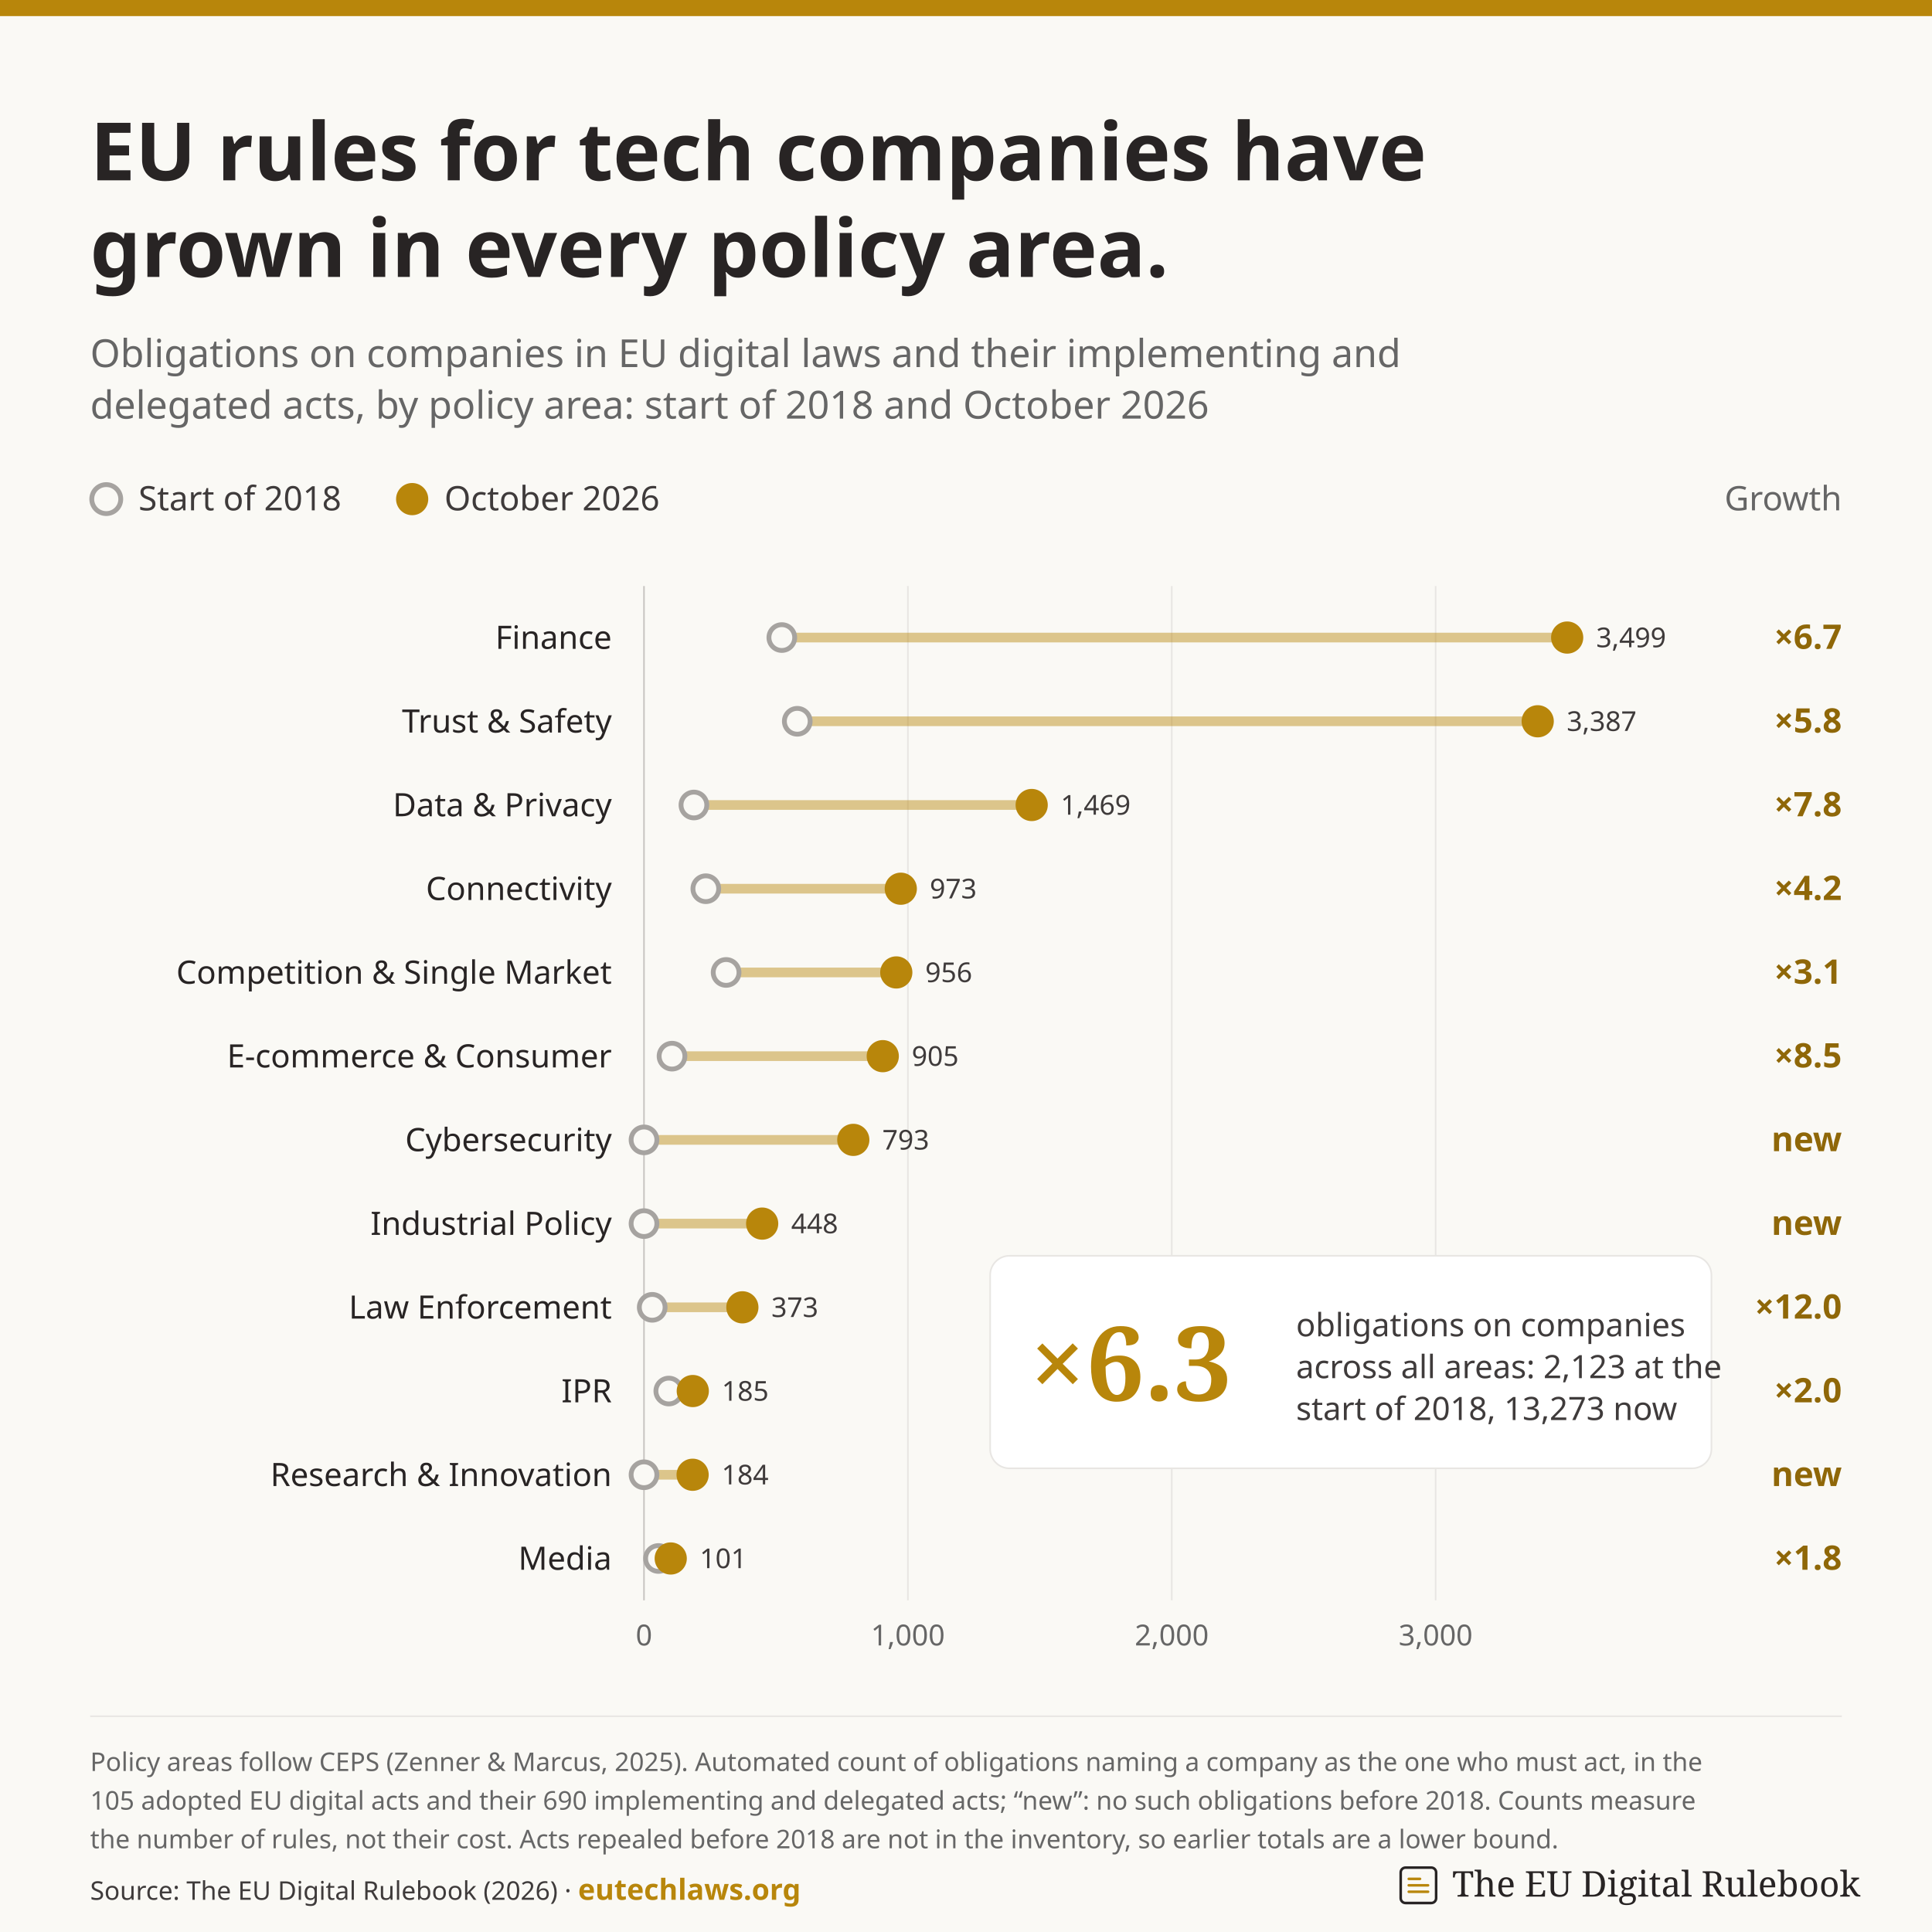
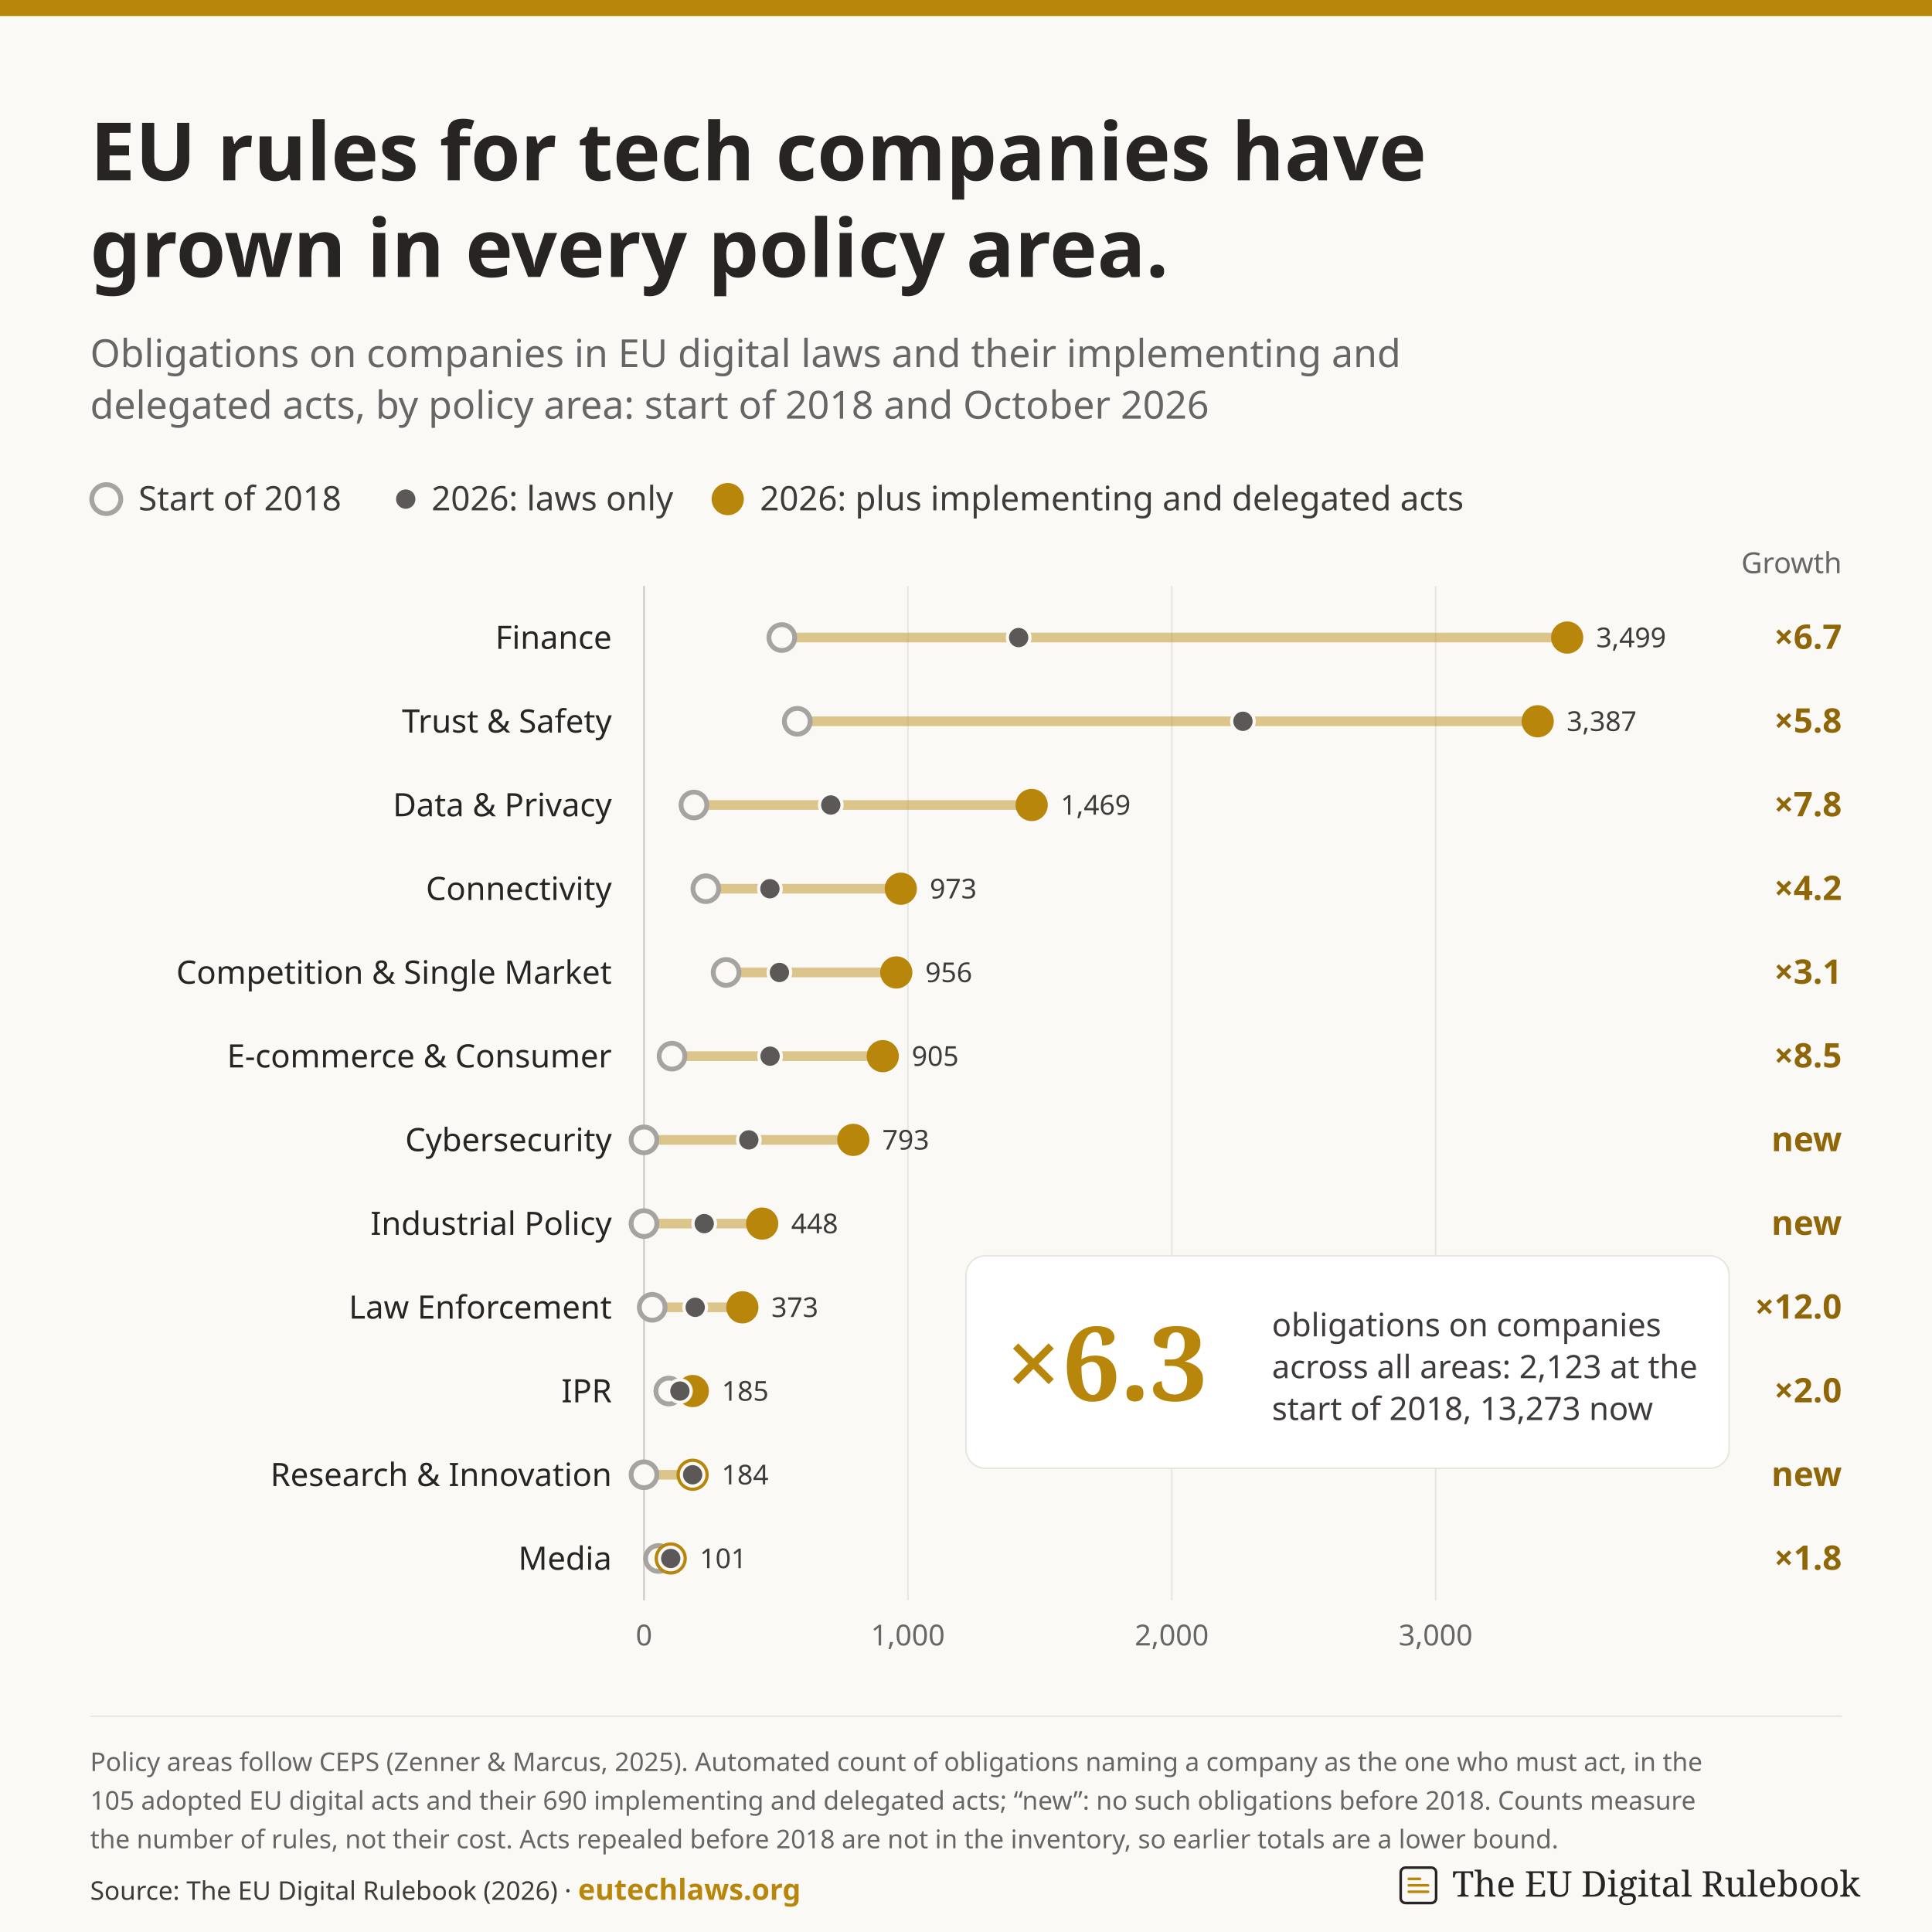
<svg xmlns="http://www.w3.org/2000/svg" viewBox="0 0 1200 1200" width="100%" role="img" aria-label="EU rules for tech companies have grown in every policy area. Obligations on companies, start of 2018 to October 2026: Finance 522 to 3,499; Trust &amp; Safety 581 to 3,387; Data &amp; Privacy 189 to 1,469; Connectivity 234 to 973; Competition &amp; Single Market 311 to 956; E-commerce &amp; Consumer Protection 106 to 905; Cybersecurity 0 to 793; Industrial Policy 0 to 448; Law Enforcement 31 to 373; IPR 94 to 185; Research &amp; Innovation 0 to 184; Media 55 to 101. Across all areas x6.3.">
  <rect width="1200" height="1200" fill="#FAF9F5" />
  <rect width="1200" height="10" fill="#B8860B" />
  <text x="56.0" y="112.0" text-anchor="start" font-family="DM Sans, sans-serif" font-size="50" font-weight="700" fill="#282424">EU rules for tech companies have</text>
  <text x="56.0" y="172.0" text-anchor="start" font-family="DM Sans, sans-serif" font-size="50" font-weight="700" fill="#282424">grown in every policy area.</text>
  <text x="56.0" y="228.0" text-anchor="start" font-family="DM Sans, sans-serif" font-size="24" font-weight="400" fill="#666666">Obligations on companies in EU digital laws and their implementing and</text>
  <text x="56.0" y="260.0" text-anchor="start" font-family="DM Sans, sans-serif" font-size="24" font-weight="400" fill="#666666">delegated acts, by policy area: start of 2018 and October 2026</text>
  <circle cx="66" cy="310" r="9" fill="#FAF9F5" stroke="#A6A3A0" stroke-width="3" />
  <text x="86.0" y="317.0" text-anchor="start" font-family="DM Sans, sans-serif" font-size="21" font-weight="400" fill="#3F3B3B">Start of 2018</text>
-   <circle cx="256" cy="310" r="10" fill="#B8860B" />
-   <text x="276.0" y="317.0" text-anchor="start" font-family="DM Sans, sans-serif" font-size="21" font-weight="400" fill="#3F3B3B">October 2026</text>
-   <text x="1144.0" y="317.0" text-anchor="end" font-family="DM Sans, sans-serif" font-size="21" font-weight="400" fill="#666666">Growth</text>
+   <circle cx="252" cy="310" r="7" fill="#5C5858" stroke="#FAF9F5" stroke-width="2" />
+   <text x="268.0" y="317.0" text-anchor="start" font-family="DM Sans, sans-serif" font-size="21" font-weight="400" fill="#3F3B3B">2026: laws only</text>
+   <circle cx="452" cy="310" r="10" fill="#B8860B" />
+   <text x="472.0" y="317.0" text-anchor="start" font-family="DM Sans, sans-serif" font-size="21" font-weight="400" fill="#3F3B3B">2026: plus implementing and delegated acts</text>
+   <text x="1144.0" y="356.0" text-anchor="end" font-family="DM Sans, sans-serif" font-size="18" font-weight="400" fill="#666666">Growth</text>
  <line x1="400.0" x2="400.0" y1="364" y2="994" stroke="#C9C6C3" />
  <text x="400.0" y="1022.0" text-anchor="middle" font-family="DM Sans, sans-serif" font-size="18" font-weight="400" fill="#666666">0</text>
  <line x1="563.9" x2="563.9" y1="364" y2="994" stroke="#E8E6E3" />
  <text x="563.9" y="1022.0" text-anchor="middle" font-family="DM Sans, sans-serif" font-size="18" font-weight="400" fill="#666666">1,000</text>
  <line x1="727.8" x2="727.8" y1="364" y2="994" stroke="#E8E6E3" />
  <text x="727.8" y="1022.0" text-anchor="middle" font-family="DM Sans, sans-serif" font-size="18" font-weight="400" fill="#666666">2,000</text>
  <line x1="891.7" x2="891.7" y1="364" y2="994" stroke="#E8E6E3" />
  <text x="891.7" y="1022.0" text-anchor="middle" font-family="DM Sans, sans-serif" font-size="18" font-weight="400" fill="#666666">3,000</text>
  <text x="380.0" y="403.0" text-anchor="end" font-family="DM Sans, sans-serif" font-size="20" font-weight="500" fill="#282424">Finance</text>
  <line x1="485.6" x2="973.4" y1="396.0" y2="396.0" stroke="#B8860B" stroke-opacity="0.45" stroke-width="6" stroke-linecap="round" />
  <circle cx="485.6" cy="396.0" r="8" fill="#FAF9F5" stroke="#A6A3A0" stroke-width="3" />
  <circle cx="973.4" cy="396.0" r="10" fill="#B8860B" />
+   <circle cx="632.7" cy="396.0" r="7" fill="#5C5858" stroke="#FAF9F5" stroke-width="2" />
  <text x="991.4" y="402.0" text-anchor="start" font-family="DM Sans, sans-serif" font-size="17" font-weight="400" fill="#3F3B3B">3,499</text>
  <text x="1144.0" y="403.0" text-anchor="end" font-family="DM Sans, sans-serif" font-size="21" font-weight="700" fill="#8F6708">×6.7</text>
  <text x="380.0" y="455.0" text-anchor="end" font-family="DM Sans, sans-serif" font-size="20" font-weight="500" fill="#282424">Trust &amp; Safety</text>
  <line x1="495.2" x2="955.1" y1="448.0" y2="448.0" stroke="#B8860B" stroke-opacity="0.45" stroke-width="6" stroke-linecap="round" />
  <circle cx="495.2" cy="448.0" r="8" fill="#FAF9F5" stroke="#A6A3A0" stroke-width="3" />
  <circle cx="955.1" cy="448.0" r="10" fill="#B8860B" />
+   <circle cx="772.0" cy="448.0" r="7" fill="#5C5858" stroke="#FAF9F5" stroke-width="2" />
  <text x="973.1" y="454.0" text-anchor="start" font-family="DM Sans, sans-serif" font-size="17" font-weight="400" fill="#3F3B3B">3,387</text>
  <text x="1144.0" y="455.0" text-anchor="end" font-family="DM Sans, sans-serif" font-size="21" font-weight="700" fill="#8F6708">×5.8</text>
  <text x="380.0" y="507.0" text-anchor="end" font-family="DM Sans, sans-serif" font-size="20" font-weight="500" fill="#282424">Data &amp; Privacy</text>
  <line x1="431.0" x2="640.8" y1="500.0" y2="500.0" stroke="#B8860B" stroke-opacity="0.45" stroke-width="6" stroke-linecap="round" />
  <circle cx="431.0" cy="500.0" r="8" fill="#FAF9F5" stroke="#A6A3A0" stroke-width="3" />
  <circle cx="640.8" cy="500.0" r="10" fill="#B8860B" />
+   <circle cx="516.0" cy="500.0" r="7" fill="#5C5858" stroke="#FAF9F5" stroke-width="2" />
  <text x="658.8" y="506.0" text-anchor="start" font-family="DM Sans, sans-serif" font-size="17" font-weight="400" fill="#3F3B3B">1,469</text>
  <text x="1144.0" y="507.0" text-anchor="end" font-family="DM Sans, sans-serif" font-size="21" font-weight="700" fill="#8F6708">×7.8</text>
  <text x="380.0" y="559.0" text-anchor="end" font-family="DM Sans, sans-serif" font-size="20" font-weight="500" fill="#282424">Connectivity</text>
  <line x1="438.4" x2="559.5" y1="552.0" y2="552.0" stroke="#B8860B" stroke-opacity="0.45" stroke-width="6" stroke-linecap="round" />
  <circle cx="438.4" cy="552.0" r="8" fill="#FAF9F5" stroke="#A6A3A0" stroke-width="3" />
  <circle cx="559.5" cy="552.0" r="10" fill="#B8860B" />
+   <circle cx="478.2" cy="552.0" r="7" fill="#5C5858" stroke="#FAF9F5" stroke-width="2" />
  <text x="577.5" y="558.0" text-anchor="start" font-family="DM Sans, sans-serif" font-size="17" font-weight="400" fill="#3F3B3B">973</text>
  <text x="1144.0" y="559.0" text-anchor="end" font-family="DM Sans, sans-serif" font-size="21" font-weight="700" fill="#8F6708">×4.2</text>
  <text x="380.0" y="611.0" text-anchor="end" font-family="DM Sans, sans-serif" font-size="20" font-weight="500" fill="#282424">Competition &amp; Single Market</text>
  <line x1="451.0" x2="556.7" y1="604.0" y2="604.0" stroke="#B8860B" stroke-opacity="0.45" stroke-width="6" stroke-linecap="round" />
  <circle cx="451.0" cy="604.0" r="8" fill="#FAF9F5" stroke="#A6A3A0" stroke-width="3" />
  <circle cx="556.7" cy="604.0" r="10" fill="#B8860B" />
+   <circle cx="484.1" cy="604.0" r="7" fill="#5C5858" stroke="#FAF9F5" stroke-width="2" />
  <text x="574.7" y="610.0" text-anchor="start" font-family="DM Sans, sans-serif" font-size="17" font-weight="400" fill="#3F3B3B">956</text>
  <text x="1144.0" y="611.0" text-anchor="end" font-family="DM Sans, sans-serif" font-size="21" font-weight="700" fill="#8F6708">×3.1</text>
  <text x="380.0" y="663.0" text-anchor="end" font-family="DM Sans, sans-serif" font-size="20" font-weight="500" fill="#282424">E-commerce &amp; Consumer</text>
  <line x1="417.4" x2="548.3" y1="656.0" y2="656.0" stroke="#B8860B" stroke-opacity="0.45" stroke-width="6" stroke-linecap="round" />
  <circle cx="417.4" cy="656.0" r="8" fill="#FAF9F5" stroke="#A6A3A0" stroke-width="3" />
  <circle cx="548.3" cy="656.0" r="10" fill="#B8860B" />
+   <circle cx="478.3" cy="656.0" r="7" fill="#5C5858" stroke="#FAF9F5" stroke-width="2" />
  <text x="566.3" y="662.0" text-anchor="start" font-family="DM Sans, sans-serif" font-size="17" font-weight="400" fill="#3F3B3B">905</text>
  <text x="1144.0" y="663.0" text-anchor="end" font-family="DM Sans, sans-serif" font-size="21" font-weight="700" fill="#8F6708">×8.5</text>
  <text x="380.0" y="715.0" text-anchor="end" font-family="DM Sans, sans-serif" font-size="20" font-weight="500" fill="#282424">Cybersecurity</text>
  <line x1="400.0" x2="530.0" y1="708.0" y2="708.0" stroke="#B8860B" stroke-opacity="0.45" stroke-width="6" stroke-linecap="round" />
  <circle cx="400.0" cy="708.0" r="8" fill="#FAF9F5" stroke="#A6A3A0" stroke-width="3" />
  <circle cx="530.0" cy="708.0" r="10" fill="#B8860B" />
+   <circle cx="465.1" cy="708.0" r="7" fill="#5C5858" stroke="#FAF9F5" stroke-width="2" />
  <text x="548.0" y="714.0" text-anchor="start" font-family="DM Sans, sans-serif" font-size="17" font-weight="400" fill="#3F3B3B">793</text>
  <text x="1144.0" y="715.0" text-anchor="end" font-family="DM Sans, sans-serif" font-size="21" font-weight="700" fill="#8F6708">new</text>
  <text x="380.0" y="767.0" text-anchor="end" font-family="DM Sans, sans-serif" font-size="20" font-weight="500" fill="#282424">Industrial Policy</text>
  <line x1="400.0" x2="473.4" y1="760.0" y2="760.0" stroke="#B8860B" stroke-opacity="0.45" stroke-width="6" stroke-linecap="round" />
  <circle cx="400.0" cy="760.0" r="8" fill="#FAF9F5" stroke="#A6A3A0" stroke-width="3" />
  <circle cx="473.4" cy="760.0" r="10" fill="#B8860B" />
+   <circle cx="437.4" cy="760.0" r="7" fill="#5C5858" stroke="#FAF9F5" stroke-width="2" />
  <text x="491.4" y="766.0" text-anchor="start" font-family="DM Sans, sans-serif" font-size="17" font-weight="400" fill="#3F3B3B">448</text>
  <text x="1144.0" y="767.0" text-anchor="end" font-family="DM Sans, sans-serif" font-size="21" font-weight="700" fill="#8F6708">new</text>
  <text x="380.0" y="819.0" text-anchor="end" font-family="DM Sans, sans-serif" font-size="20" font-weight="500" fill="#282424">Law Enforcement</text>
  <line x1="405.1" x2="461.1" y1="812.0" y2="812.0" stroke="#B8860B" stroke-opacity="0.45" stroke-width="6" stroke-linecap="round" />
  <circle cx="405.1" cy="812.0" r="8" fill="#FAF9F5" stroke="#A6A3A0" stroke-width="3" />
  <circle cx="461.1" cy="812.0" r="10" fill="#B8860B" />
+   <circle cx="431.8" cy="812.0" r="7" fill="#5C5858" stroke="#FAF9F5" stroke-width="2" />
  <text x="479.1" y="818.0" text-anchor="start" font-family="DM Sans, sans-serif" font-size="17" font-weight="400" fill="#3F3B3B">373</text>
  <text x="1144.0" y="819.0" text-anchor="end" font-family="DM Sans, sans-serif" font-size="21" font-weight="700" fill="#8F6708">×12.0</text>
  <text x="380.0" y="871.0" text-anchor="end" font-family="DM Sans, sans-serif" font-size="20" font-weight="500" fill="#282424">IPR</text>
  <line x1="415.4" x2="430.3" y1="864.0" y2="864.0" stroke="#B8860B" stroke-opacity="0.45" stroke-width="6" stroke-linecap="round" />
  <circle cx="415.4" cy="864.0" r="8" fill="#FAF9F5" stroke="#A6A3A0" stroke-width="3" />
  <circle cx="430.3" cy="864.0" r="10" fill="#B8860B" />
+   <circle cx="422.3" cy="864.0" r="7" fill="#5C5858" stroke="#FAF9F5" stroke-width="2" />
  <text x="448.3" y="870.0" text-anchor="start" font-family="DM Sans, sans-serif" font-size="17" font-weight="400" fill="#3F3B3B">185</text>
  <text x="1144.0" y="871.0" text-anchor="end" font-family="DM Sans, sans-serif" font-size="21" font-weight="700" fill="#8F6708">×2.0</text>
  <text x="380.0" y="923.0" text-anchor="end" font-family="DM Sans, sans-serif" font-size="20" font-weight="500" fill="#282424">Research &amp; Innovation</text>
  <line x1="400.0" x2="430.2" y1="916.0" y2="916.0" stroke="#B8860B" stroke-opacity="0.45" stroke-width="6" stroke-linecap="round" />
  <circle cx="400.0" cy="916.0" r="8" fill="#FAF9F5" stroke="#A6A3A0" stroke-width="3" />
  <circle cx="430.2" cy="916.0" r="10" fill="#B8860B" />
+   <circle cx="430.2" cy="916.0" r="7" fill="#5C5858" stroke="#FAF9F5" stroke-width="2" />
  <text x="448.2" y="922.0" text-anchor="start" font-family="DM Sans, sans-serif" font-size="17" font-weight="400" fill="#3F3B3B">184</text>
  <text x="1144.0" y="923.0" text-anchor="end" font-family="DM Sans, sans-serif" font-size="21" font-weight="700" fill="#8F6708">new</text>
  <text x="380.0" y="975.0" text-anchor="end" font-family="DM Sans, sans-serif" font-size="20" font-weight="500" fill="#282424">Media</text>
  <line x1="409.0" x2="416.6" y1="968.0" y2="968.0" stroke="#B8860B" stroke-opacity="0.45" stroke-width="6" stroke-linecap="round" />
  <circle cx="409.0" cy="968.0" r="8" fill="#FAF9F5" stroke="#A6A3A0" stroke-width="3" />
  <circle cx="416.6" cy="968.0" r="10" fill="#B8860B" />
+   <circle cx="416.6" cy="968.0" r="7" fill="#5C5858" stroke="#FAF9F5" stroke-width="2" />
  <text x="434.6" y="974.0" text-anchor="start" font-family="DM Sans, sans-serif" font-size="17" font-weight="400" fill="#3F3B3B">101</text>
  <text x="1144.0" y="975.0" text-anchor="end" font-family="DM Sans, sans-serif" font-size="21" font-weight="700" fill="#8F6708">×1.8</text>
-   <rect x="615" y="780" width="448" height="132" rx="12" fill="#FFFFFF" stroke="#E8E6E3" />
-   <text x="639.0" y="870.0" text-anchor="start" font-family="'Source Serif 4', Georgia, serif" font-size="64" font-weight="700" fill="#B8860B">×6.3</text>
-   <text x="805.0" y="830.0" text-anchor="start" font-family="DM Sans, sans-serif" font-size="20" font-weight="400" fill="#3F3B3B">obligations on companies</text>
-   <text x="805.0" y="856.0" text-anchor="start" font-family="DM Sans, sans-serif" font-size="20" font-weight="400" fill="#3F3B3B">across all areas: 2,123 at the</text>
-   <text x="805.0" y="882.0" text-anchor="start" font-family="DM Sans, sans-serif" font-size="20" font-weight="400" fill="#3F3B3B">start of 2018, 13,273 now</text>
+   <rect x="600" y="780" width="474" height="132" rx="12" fill="#FFFFFF" stroke="#E8E6E3" />
+   <text x="624.0" y="870.0" text-anchor="start" font-family="'Source Serif 4', Georgia, serif" font-size="64" font-weight="700" fill="#B8860B">×6.3</text>
+   <text x="790.0" y="830.0" text-anchor="start" font-family="DM Sans, sans-serif" font-size="20" font-weight="400" fill="#3F3B3B">obligations on companies</text>
+   <text x="790.0" y="856.0" text-anchor="start" font-family="DM Sans, sans-serif" font-size="20" font-weight="400" fill="#3F3B3B">across all areas: 2,123 at the</text>
+   <text x="790.0" y="882.0" text-anchor="start" font-family="DM Sans, sans-serif" font-size="20" font-weight="400" fill="#3F3B3B">start of 2018, 13,273 now</text>
  <line x1="56" x2="1144" y1="1066" y2="1066" stroke="#E8E6E3" />
  <text x="56.0" y="1100.0" text-anchor="start" font-family="DM Sans, sans-serif" font-size="16" font-weight="400" fill="#666666">Policy areas follow CEPS (Zenner &amp; Marcus, 2025). Automated count of obligations naming a company as the one who must act, in the</text>
  <text x="56.0" y="1124.0" text-anchor="start" font-family="DM Sans, sans-serif" font-size="16" font-weight="400" fill="#666666">105 adopted EU digital acts and their 690 implementing and delegated acts; “new”: no such obligations before 2018. Counts measure</text>
  <text x="56.0" y="1148.0" text-anchor="start" font-family="DM Sans, sans-serif" font-size="16" font-weight="400" fill="#666666">the number of rules, not their cost. Acts repealed before 2018 are not in the inventory, so earlier totals are a lower bound.</text>
  <g transform="translate(870,1160)">
    <rect x="0" y="0" width="22" height="22" rx="3" fill="none" stroke="#282424" stroke-width="1.6" />
    <path d="M5 15h12M5 11h12M5 7h7" stroke="#B8860B" stroke-width="1.6" stroke-linecap="round" />
  </g>
  <text x="902.0" y="1178.0" text-anchor="start" font-family="'Source Serif 4', Georgia, serif" font-size="22" font-weight="400" fill="#282424">The EU Digital Rulebook</text>
  <text x="56.0" y="1180.0" text-anchor="start" font-family="DM Sans, sans-serif" font-size="16" font-weight="500" fill="#3F3B3B">Source: The EU Digital Rulebook (2026) · <tspan fill="#B8860B" font-weight="700" font-size="18">eutechlaws.org</tspan>
  </text>
</svg>
